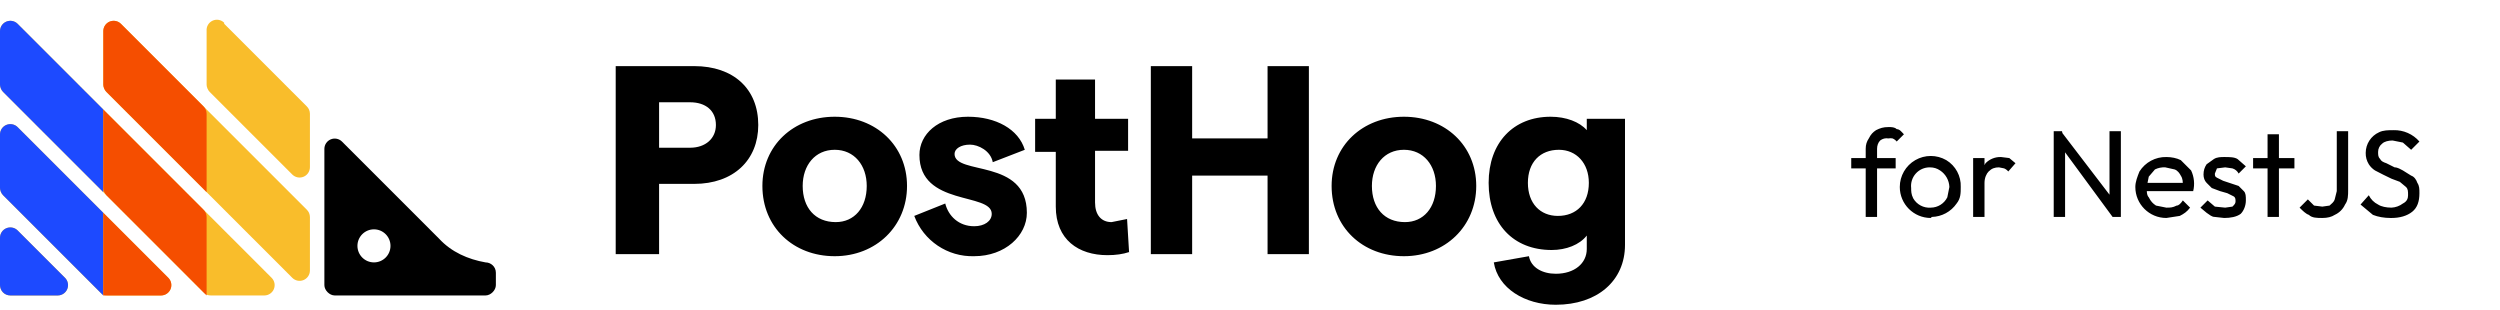
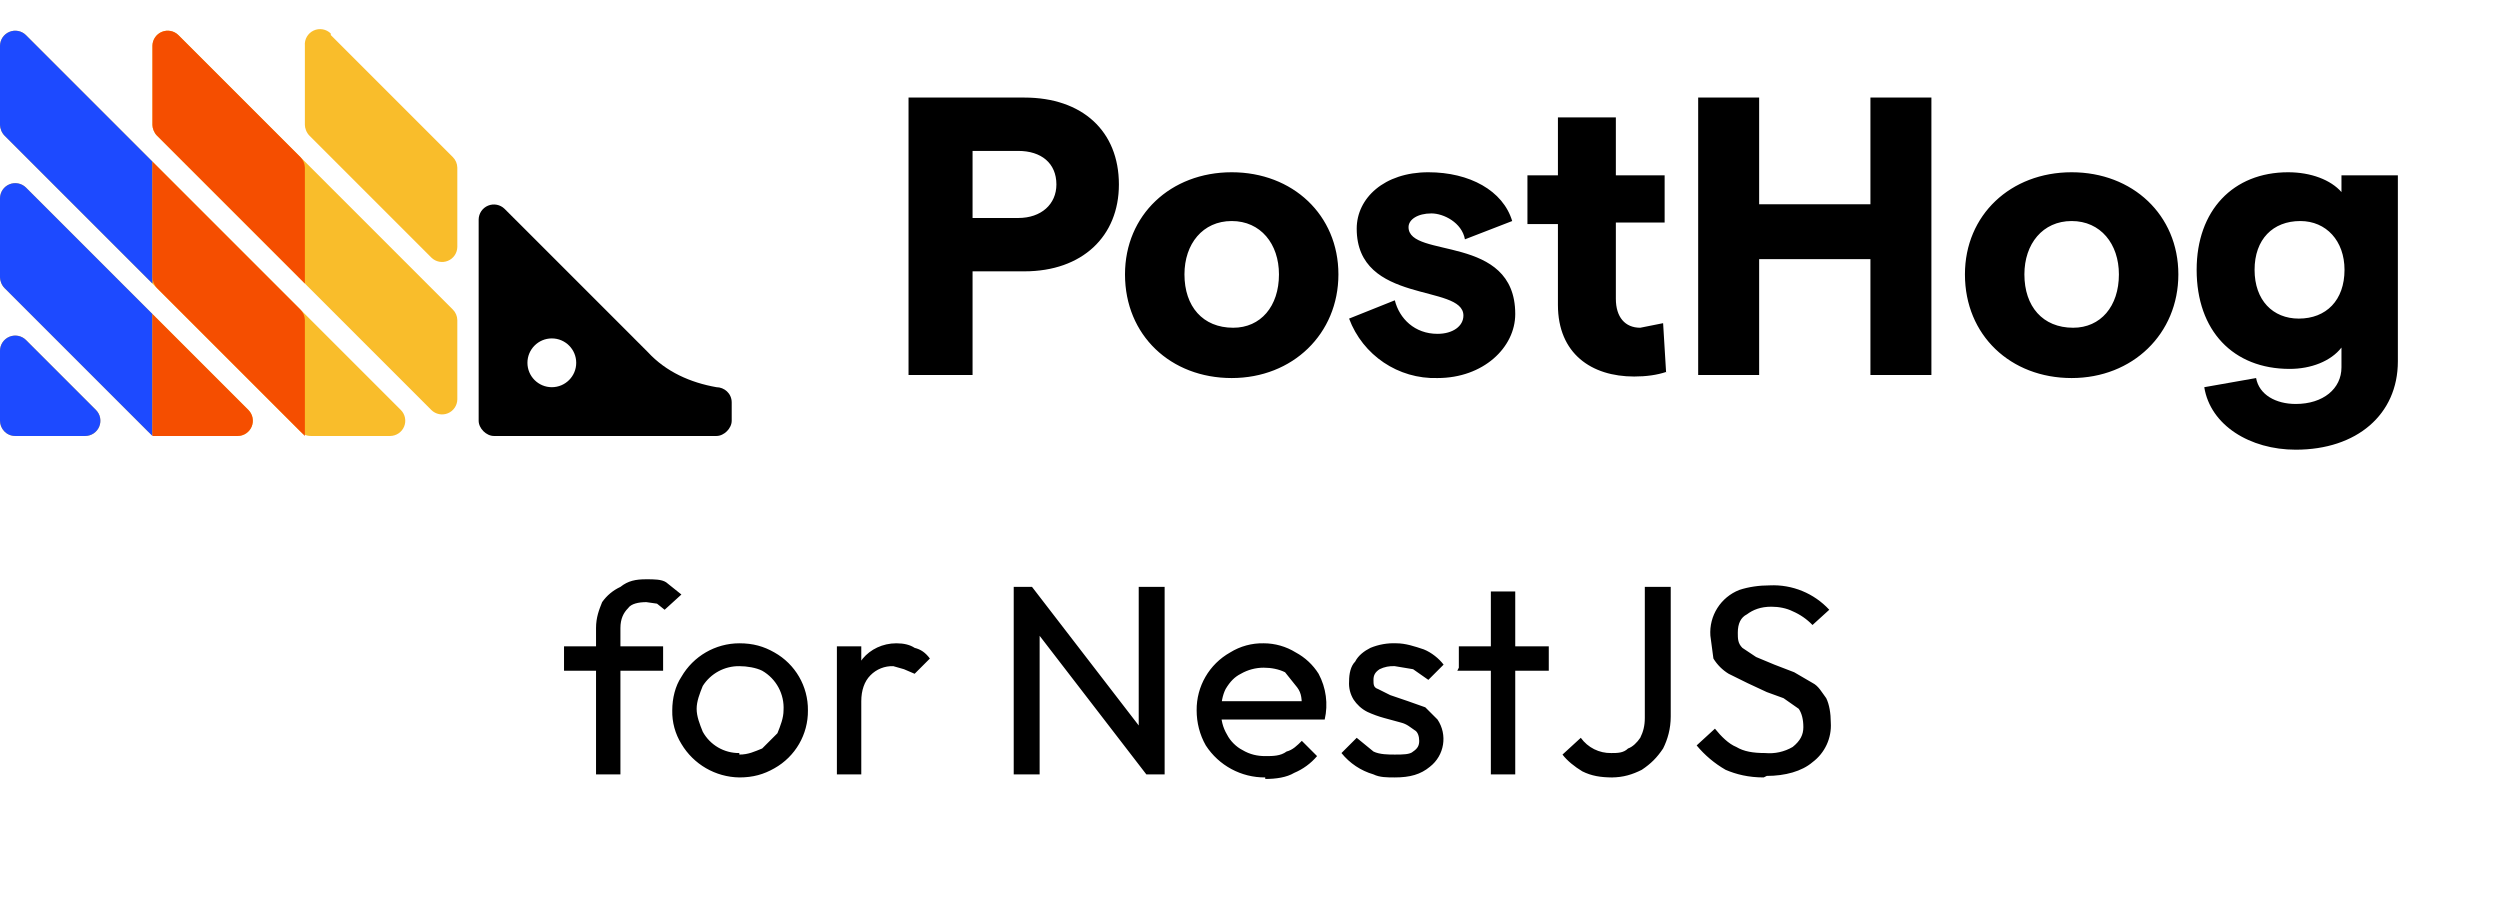
- <svg xmlns="http://www.w3.org/2000/svg" width="242" height="30" fill="none">
+ <svg xmlns="http://www.w3.org/2000/svg" width="164" height="59" fill="none">
  <path fill="#1D4AFF" d="M10.9 16.8a1 1 0 0 1-1.8 0L8.2 15a1 1 0 0 1 0-.9l.9-1.7a1 1 0 0 1 1.8 0l.9 1.7v1l-1 1.7Zm0 10a1 1 0 0 1-1.8 0L8.2 25a1 1 0 0 1 0-.9l.9-1.7a1 1 0 0 1 1.8 0l.9 1.7v1l-1 1.7Z" />
  <path fill="#F9BD2B" d="M0 23a1 1 0 0 1 1.7-.7l4.6 4.6a1 1 0 0 1-.7 1.7H1a1 1 0 0 1-1-1V23Zm0-4.8c0 .2.1.5.3.7l9.4 9.4c.2.2.4.3.7.3h5.2a1 1 0 0 0 .7-1.7L1.7 12.3A1 1 0 0 0 0 13v5.2Zm0-10c0 .2.1.5.3.7l19.4 19.4c.2.2.4.3.7.3h5.2a1 1 0 0 0 .7-1.7L1.7 2.3A1 1 0 0 0 0 3v5.2Zm10 0c0 .2.1.5.3.7l18 18a1 1 0 0 0 1.7-.7V21a1 1 0 0 0-.3-.7l-18-18A1 1 0 0 0 10 3v5.2Zm11.7-6A1 1 0 0 0 20 3v5.2c0 .2.1.5.3.7l8 8a1 1 0 0 0 1.7-.7V11a1 1 0 0 0-.3-.7l-8-8Z" />
  <path fill="#000" d="m42.5 23.1-9.4-9.4a1 1 0 0 0-1.7.7v13.2c0 .5.5 1 1 1H47c.5 0 1-.5 1-1v-1.2c0-.6-.5-1-1-1-1.7-.3-3.3-1-4.5-2.3Zm-6.3 2.3a1.6 1.6 0 1 1 0-3.2 1.6 1.6 0 0 1 0 3.2Z" />
  <path fill="#1D4AFF" d="M0 27.6c0 .5.4 1 1 1h4.6a1 1 0 0 0 .7-1.7l-4.6-4.6A1 1 0 0 0 0 23v4.6Zm10-17L1.7 2.3A1 1 0 0 0 0 3v5.2c0 .2.1.5.3.7l9.7 9.7v-8Zm-8.3 1.7A1 1 0 0 0 0 13v5.2c0 .2.1.5.3.7l9.7 9.7v-8l-8.3-8.3Z" />
  <path fill="#F54E00" d="M20 11a1 1 0 0 0-.3-.7l-8-8A1 1 0 0 0 10 3v5.2c0 .2.1.5.3.7l9.7 9.7V11ZM10 28.6h5.6a1 1 0 0 0 .7-1.7L10 20.6v8Zm0-18v7.6c0 .2.1.5.3.7l9.7 9.7V21a1 1 0 0 0-.3-.7L10 10.6Z" />
-   <path fill="#000" d="M59.6 24.6h4.2v-6.8h3.4c3.8 0 6.2-2.3 6.2-5.7 0-3.5-2.4-5.7-6.2-5.7h-7.6v18.2Zm4.2-10.3V9.9h3c1.5 0 2.5.8 2.5 2.2 0 1.3-1 2.2-2.5 2.2h-3Zm17 10.5c4 0 7-2.9 7-6.8s-3-6.7-7-6.7-7 2.8-7 6.7c0 4 3 6.8 7 6.8ZM77.7 18c0-2 1.2-3.5 3.1-3.5 1.9 0 3.1 1.5 3.1 3.5 0 2.1-1.2 3.5-3 3.5-2 0-3.2-1.4-3.2-3.5Zm16.6 6.8c3 0 5.1-2 5.1-4.2 0-5.3-7-3.6-7-5.7 0-.5.6-.9 1.5-.9.8 0 2 .6 2.2 1.7l3.1-1.2c-.6-2-2.8-3.2-5.5-3.2-2.9 0-4.7 1.7-4.7 3.7 0 5 7 3.6 7 5.7 0 .7-.7 1.2-1.7 1.2-1.5 0-2.5-1-2.8-2.2l-3 1.2a6 6 0 0 0 5.8 3.9Zm15-.3-.2-3.3-1.5.3c-1 0-1.6-.7-1.6-1.9v-5h3.2v-3.1H106V7.7h-3.8v3.8h-2v3.2h2V20c0 3.2 2.2 4.7 5 4.7.8 0 1.5-.1 2.1-.3Zm13.4-18.1v7h-7.3v-7h-4v18.2h4V17h7.3v7.6h4V6.4h-4Zm13.2 18.4c4 0 7-2.9 7-6.8s-3-6.7-7-6.7-7 2.8-7 6.7c0 4 3 6.8 7 6.8Zm-3.1-6.8c0-2 1.2-3.5 3.1-3.5 1.9 0 3.1 1.5 3.1 3.5 0 2.1-1.2 3.5-3 3.5-2 0-3.2-1.4-3.2-3.5Zm17.4 6.2c1.4 0 2.7-.5 3.4-1.4v1.3c0 1.4-1.2 2.4-3 2.4-1.3 0-2.4-.6-2.6-1.7l-3.4.6c.4 2.5 3 4.1 6 4.1 4 0 6.7-2.3 6.7-5.8V11.5h-3.7v1.1c-.7-.8-2-1.3-3.5-1.3-3.6 0-6 2.5-6 6.4 0 4 2.4 6.5 6.1 6.5Zm-2.3-6.5c0-2 1.2-3.2 3-3.2 1.7 0 2.9 1.3 2.9 3.2 0 2-1.2 3.2-3 3.2-1.7 0-2.9-1.2-2.9-3.2Zm32.7 3.3v-6.6c0-.4.1-.7.3-1 .2-.4.4-.6.7-.8.4-.2.7-.3 1.2-.3.3 0 .6 0 .8.2.3 0 .5.3.7.5l-.7.7a1 1 0 0 0-.4-.3 1 1 0 0 0-.4 0 1 1 0 0 0-.8.2c-.2.2-.3.5-.3.8V21h-1Zm-1.4-4.7v-1h4.3v1h-4.3Zm7.7 4.8a3 3 0 0 1-3-3 3 3 0 0 1 4.5-2.6 2.9 2.9 0 0 1 1.4 2.6c0 .6 0 1.1-.4 1.6A3 3 0 0 1 187 21Zm0-1a1.8 1.8 0 0 0 1.6-1l.2-1a2 2 0 0 0-.9-1.6c-.3-.2-.6-.3-1-.3a1.8 1.8 0 0 0-1.8 2c0 .3 0 .6.2 1a1.8 1.8 0 0 0 1.7.9Zm4.1.9v-5.7h1.1V21h-1Zm1.1-3.3-.4-.1c0-.8.2-1.3.5-1.8a2 2 0 0 1 1.5-.6l.8.1.6.5-.7.8a1 1 0 0 0-.4-.3l-.5-.1c-.4 0-.7.1-1 .4-.2.2-.4.6-.4 1.1Zm6.7 3.3v-8.3h.8l.3 1.3v7h-1.1Zm5.7 0-5-6.8v-1.5l5.2 6.8-.2 1.5Zm0 0-.3-1.2v-7.1h1.1V21h-.8Zm5.2.1a3 3 0 0 1-3-3c0-.5.2-1 .4-1.5a3 3 0 0 1 2.6-1.4c.5 0 1 .1 1.4.3l1 1a3 3 0 0 1 .2 2h-4.8v-.8h4.2l-.4.3c0-.4 0-.7-.2-1-.1-.2-.3-.5-.6-.6l-.9-.2a2 2 0 0 0-1 .2l-.6.7-.2 1c0 .4 0 .8.2 1 .2.4.4.6.7.8l1 .2c.4 0 .6 0 1-.2.2 0 .4-.2.6-.5l.7.7c-.3.4-.6.6-1 .8l-1.3.2Zm5.6 0-.9-.1c-.3 0-.5-.2-.8-.4l-.6-.5.7-.7.7.6 1 .1.7-.1c.2-.2.3-.3.3-.5s0-.4-.2-.5l-.6-.3-.7-.2-.8-.3-.5-.5c-.2-.2-.3-.5-.3-.8 0-.4.1-.7.3-1l.7-.5c.3-.2.7-.2 1-.2.5 0 1 0 1.3.2l.8.7-.7.7a1 1 0 0 0-.6-.5l-.7-.1-.8.1-.2.5c0 .2 0 .3.2.4l.6.3a68.2 68.2 0 0 1 1.5.5l.5.5c.2.2.2.5.2.9 0 .5-.2 1-.5 1.3-.4.3-1 .4-1.6.4Zm4.2-.1v-8h1.1v8h-1Zm-1.4-4.7v-1h4v1h-4Zm6.7 4.8c-.5 0-1 0-1.3-.3-.3-.1-.6-.4-.9-.7l.8-.8.6.6.8.1.7-.1c.2-.2.4-.3.5-.6l.2-.8v-5.8h1.1v5.7c0 .5 0 1-.3 1.4a2 2 0 0 1-1 1c-.3.2-.7.3-1.2.3Zm6.6 0c-.6 0-1.2-.1-1.7-.3l-1.2-1 .8-.9c.2.4.5.7.9.9.3.2.8.3 1.3.3a2 2 0 0 0 1.1-.4c.4-.2.5-.5.5-.8 0-.4 0-.6-.2-.8l-.6-.5-.8-.3a37.9 37.9 0 0 1-1.6-.8 2 2 0 0 1-.6-.6 2 2 0 0 1-.3-1.1 2.2 2.2 0 0 1 1.3-2c.4-.2.9-.2 1.4-.2a3.2 3.2 0 0 1 2.5 1.1l-.8.8-.8-.7-1-.2c-.4 0-.8.1-1 .3a1 1 0 0 0-.4.8c0 .3 0 .5.2.7.1.2.3.3.6.4l.8.4c.3 0 .6.2.8.3l.8.5c.3.1.5.4.6.7.2.3.2.6.2 1 0 .8-.2 1.4-.7 1.8-.5.4-1.2.6-2 .6Z" />
+   <path fill="#000" d="M59.6 24.6h4.2v-6.8h3.4c3.8 0 6.2-2.3 6.2-5.7 0-3.5-2.4-5.7-6.2-5.7h-7.6v18.2Zm4.2-10.3V9.9h3c1.5 0 2.5.8 2.5 2.2 0 1.3-1 2.2-2.5 2.2h-3Zm17 10.5c4 0 7-2.9 7-6.8s-3-6.7-7-6.7-7 2.8-7 6.7c0 4 3 6.8 7 6.8ZM77.7 18c0-2 1.2-3.5 3.1-3.5 1.9 0 3.1 1.5 3.1 3.5 0 2.1-1.2 3.5-3 3.5-2 0-3.2-1.4-3.2-3.5Zm16.6 6.8c3 0 5.1-2 5.1-4.2 0-5.3-7-3.6-7-5.7 0-.5.6-.9 1.5-.9.8 0 2 .6 2.2 1.7l3.1-1.2c-.6-2-2.8-3.2-5.5-3.2-2.9 0-4.7 1.7-4.7 3.7 0 5 7 3.6 7 5.7 0 .7-.7 1.2-1.7 1.2-1.5 0-2.5-1-2.8-2.2l-3 1.2a6 6 0 0 0 5.8 3.9Zm15-.3-.2-3.3-1.5.3c-1 0-1.6-.7-1.6-1.9v-5h3.2v-3.1H106V7.7h-3.8v3.8h-2v3.2h2V20c0 3.2 2.2 4.7 5 4.7.8 0 1.5-.1 2.1-.3Zm13.4-18.1v7h-7.3v-7h-4v18.2h4V17h7.3v7.6h4V6.4h-4Zm13.2 18.4c4 0 7-2.9 7-6.8s-3-6.7-7-6.7-7 2.8-7 6.7c0 4 3 6.8 7 6.8Zm-3.1-6.8c0-2 1.2-3.5 3.1-3.5 1.9 0 3.1 1.5 3.1 3.5 0 2.1-1.2 3.5-3 3.5-2 0-3.2-1.4-3.2-3.5Zm17.4 6.2c1.4 0 2.7-.5 3.4-1.4v1.3c0 1.4-1.2 2.4-3 2.4-1.3 0-2.4-.6-2.6-1.7l-3.4.6c.4 2.5 3 4.1 6 4.1 4 0 6.7-2.3 6.7-5.8V11.5h-3.7v1.1c-.7-.8-2-1.3-3.5-1.3-3.6 0-6 2.5-6 6.4 0 4 2.4 6.5 6.1 6.5Zm-2.3-6.5c0-2 1.2-3.2 3-3.2 1.7 0 2.9 1.3 2.9 3.2 0 2-1.2 3.2-3 3.2-1.7 0-2.9-1.2-2.9-3.2ZM39.1 50.8v-9.6c0-.7.2-1.2.4-1.7a3 3 0 0 1 1.2-1c.5-.4 1-.5 1.7-.5.5 0 1 0 1.3.2l1 .8-1.1 1-.5-.4-.7-.1c-.5 0-1 .1-1.2.4-.3.3-.5.7-.5 1.3v9.6h-1.6Zm-2.1-7v-1.4h6.5V44H37ZM48.5 51a4.5 4.5 0 0 1-3.8-2.2 4 4 0 0 1-.6-2.2c0-.8.2-1.6.6-2.2a4.4 4.4 0 0 1 3.8-2.2c.9 0 1.6.2 2.3.6a4.3 4.3 0 0 1 2.2 3.8 4.3 4.3 0 0 1-2.2 3.8c-.7.4-1.4.6-2.3.6Zm0-1.5c.6 0 1-.2 1.5-.4l1-1c.2-.5.4-1 .4-1.5A2.8 2.8 0 0 0 50 44c-.4-.2-1-.3-1.5-.3a2.8 2.8 0 0 0-2.4 1.3c-.2.5-.4 1-.4 1.5s.2 1 .4 1.5a2.7 2.7 0 0 0 2.4 1.4Zm6.4 1.3v-8.4h1.6v8.4h-1.6Zm1.6-4.8-.6-.2c0-1.1.2-2 .7-2.6.5-.6 1.3-1 2.2-1 .5 0 .9.1 1.2.3.4.1.7.3 1 .7l-1 1-.7-.3-.7-.2a2 2 0 0 0-1.5.6c-.4.4-.6 1-.6 1.7Zm10 4.8V38.5h1.2l.5 2v10.3h-1.7Zm8.7 0-7.7-10 .2-2.3 7.7 10-.2 2.3Zm0 0-.5-1.8V38.5h1.7v12.3h-1.2Zm7.8.2a4.6 4.6 0 0 1-3.9-2.1c-.4-.7-.6-1.5-.6-2.3a4.3 4.3 0 0 1 2.2-3.8 4 4 0 0 1 2.2-.6 4 4 0 0 1 2.1.6 4 4 0 0 1 1.5 1.4 4.3 4.3 0 0 1 .4 3h-7.3V46H86l-.6.5c0-.6 0-1-.3-1.4l-.8-1c-.4-.2-.9-.3-1.4-.3a3 3 0 0 0-1.5.4c-.4.2-.7.5-1 1-.2.4-.3.9-.3 1.5 0 .5.1 1 .4 1.5.2.4.6.8 1 1 .5.3 1 .4 1.5.4s1 0 1.4-.3c.4-.1.7-.4 1-.7l1 1a4 4 0 0 1-1.5 1.1c-.5.3-1.2.4-1.9.4Zm8.5 0c-.5 0-1 0-1.4-.2a4.2 4.2 0 0 1-2.1-1.4l1-1 1.1.9c.4.2 1 .2 1.4.2.5 0 1 0 1.2-.2.3-.2.4-.4.4-.7 0-.3-.1-.6-.3-.7-.3-.2-.5-.4-.9-.5l-1.1-.3a7 7 0 0 1-1.1-.4c-.4-.2-.7-.5-.9-.8a2 2 0 0 1-.3-1.2c0-.5.1-1 .4-1.3.2-.4.6-.7 1-.9a4 4 0 0 1 1.7-.3c.6 0 1.2.2 1.8.4.5.2 1 .6 1.3 1l-1 1-1-.7-1.2-.2a2 2 0 0 0-1 .2c-.3.2-.4.4-.4.7 0 .3 0 .5.3.6l.8.4a106.7 106.7 0 0 1 2.3.8l.8.8a2.3 2.3 0 0 1-.5 3.1c-.6.5-1.3.7-2.3.7Zm6.3-.2v-12h1.6v12h-1.6Zm-2.1-7v-1.4h5.9V44h-6Zm10.1 7.2c-.8 0-1.4-.1-2-.4-.5-.3-1-.7-1.3-1.1l1.2-1.1a2.4 2.4 0 0 0 2 1c.4 0 .8 0 1.1-.3.3-.1.6-.4.8-.7.2-.4.3-.8.3-1.3v-8.6h1.7V47c0 .8-.2 1.5-.5 2.1-.4.6-.8 1-1.4 1.4-.6.3-1.2.5-2 .5Zm9.9 0c-1 0-1.8-.2-2.5-.5a7 7 0 0 1-1.9-1.6l1.2-1.1c.4.5.9 1 1.4 1.2.5.3 1.1.4 1.9.4a3 3 0 0 0 1.8-.4c.5-.4.7-.8.7-1.3s-.1-.9-.3-1.2l-1-.7-1.1-.4a59.8 59.8 0 0 1-2.5-1.2 3 3 0 0 1-1-1l-.2-1.5a3 3 0 0 1 1.9-3c.6-.2 1.3-.3 2-.3A5 5 0 0 1 120 40l-1.1 1a4 4 0 0 0-1.3-.9c-.4-.2-.9-.3-1.4-.3-.7 0-1.2.2-1.6.5-.4.2-.6.6-.6 1.2 0 .4 0 .7.3 1l.9.6 1.2.5 1.3.5 1.2.7c.4.2.6.6.9 1 .2.4.3 1 .3 1.6a3 3 0 0 1-1.2 2.6c-.7.6-1.8.9-3 .9Z" />
</svg>
